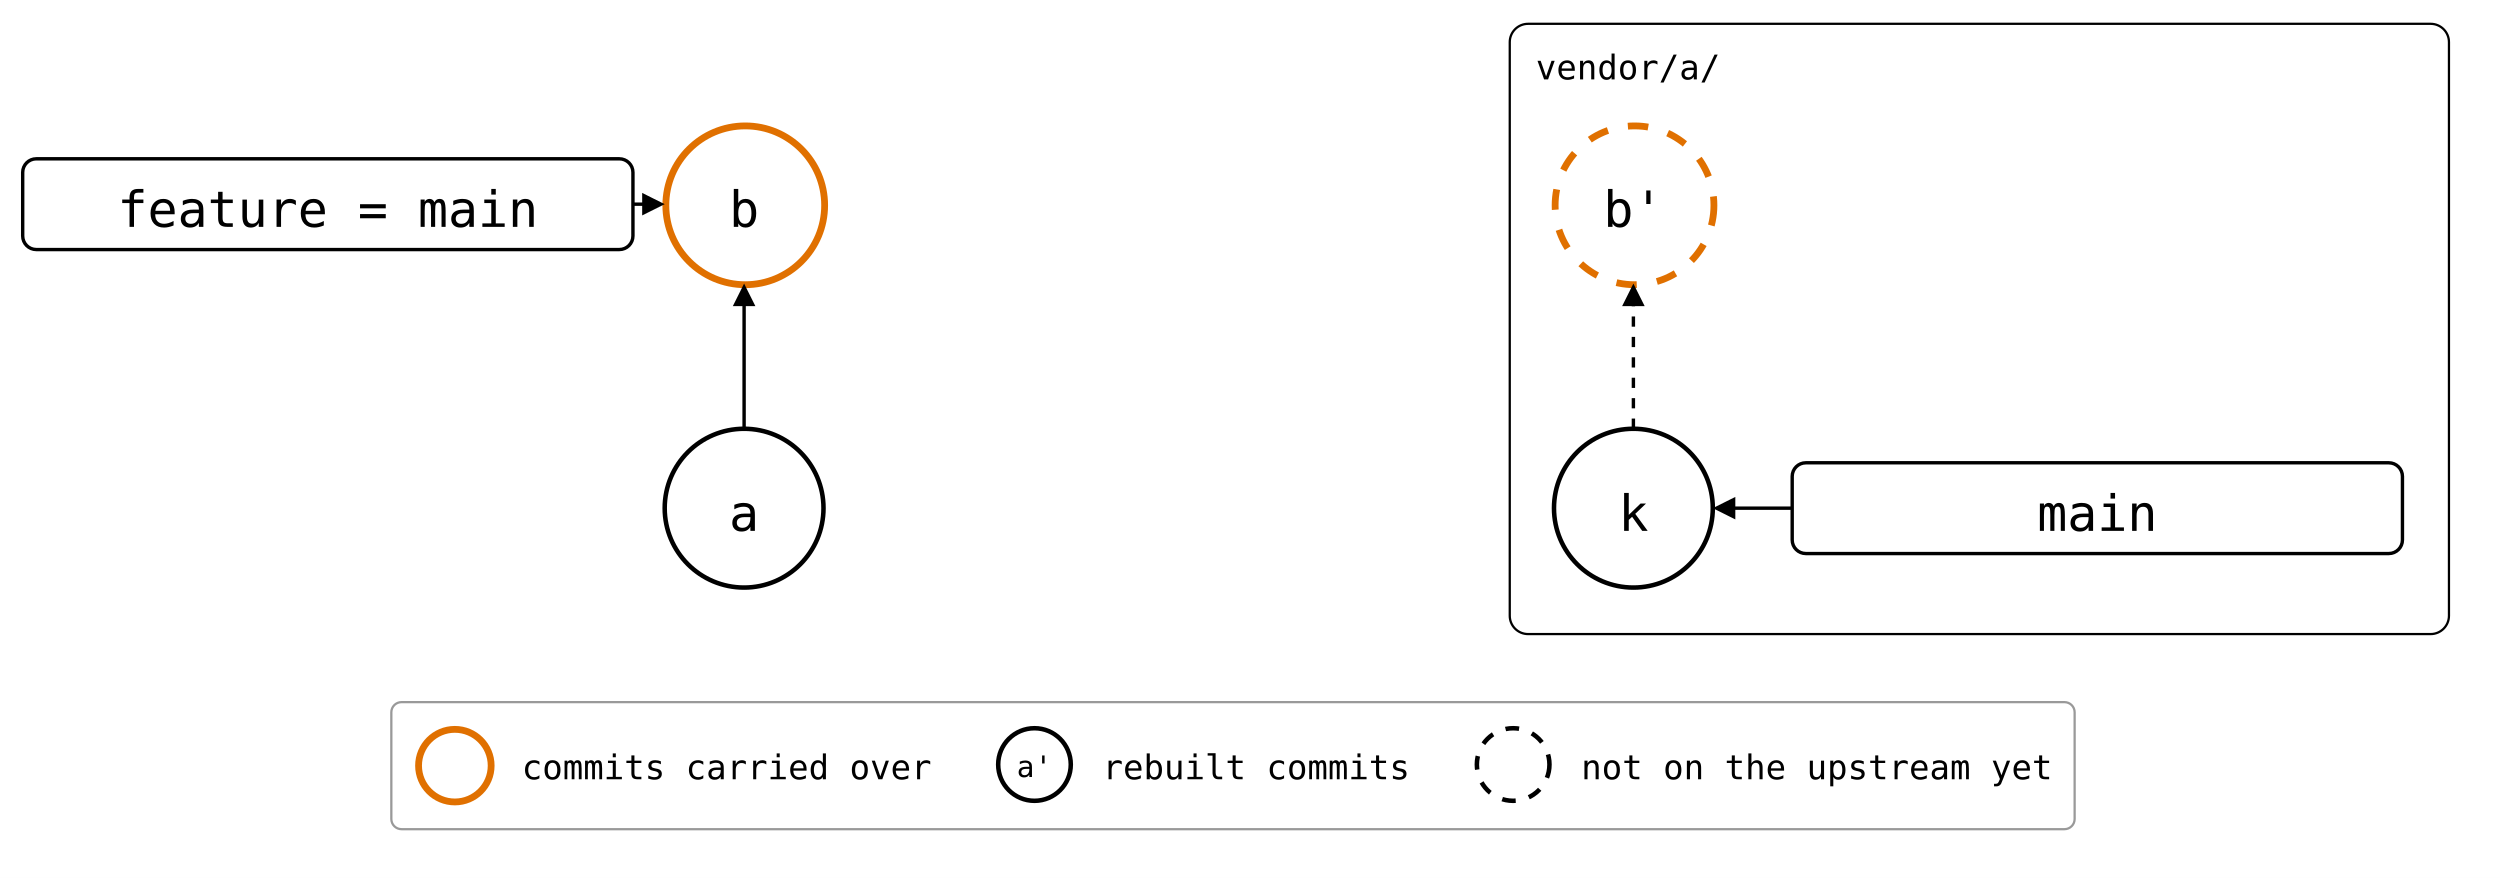
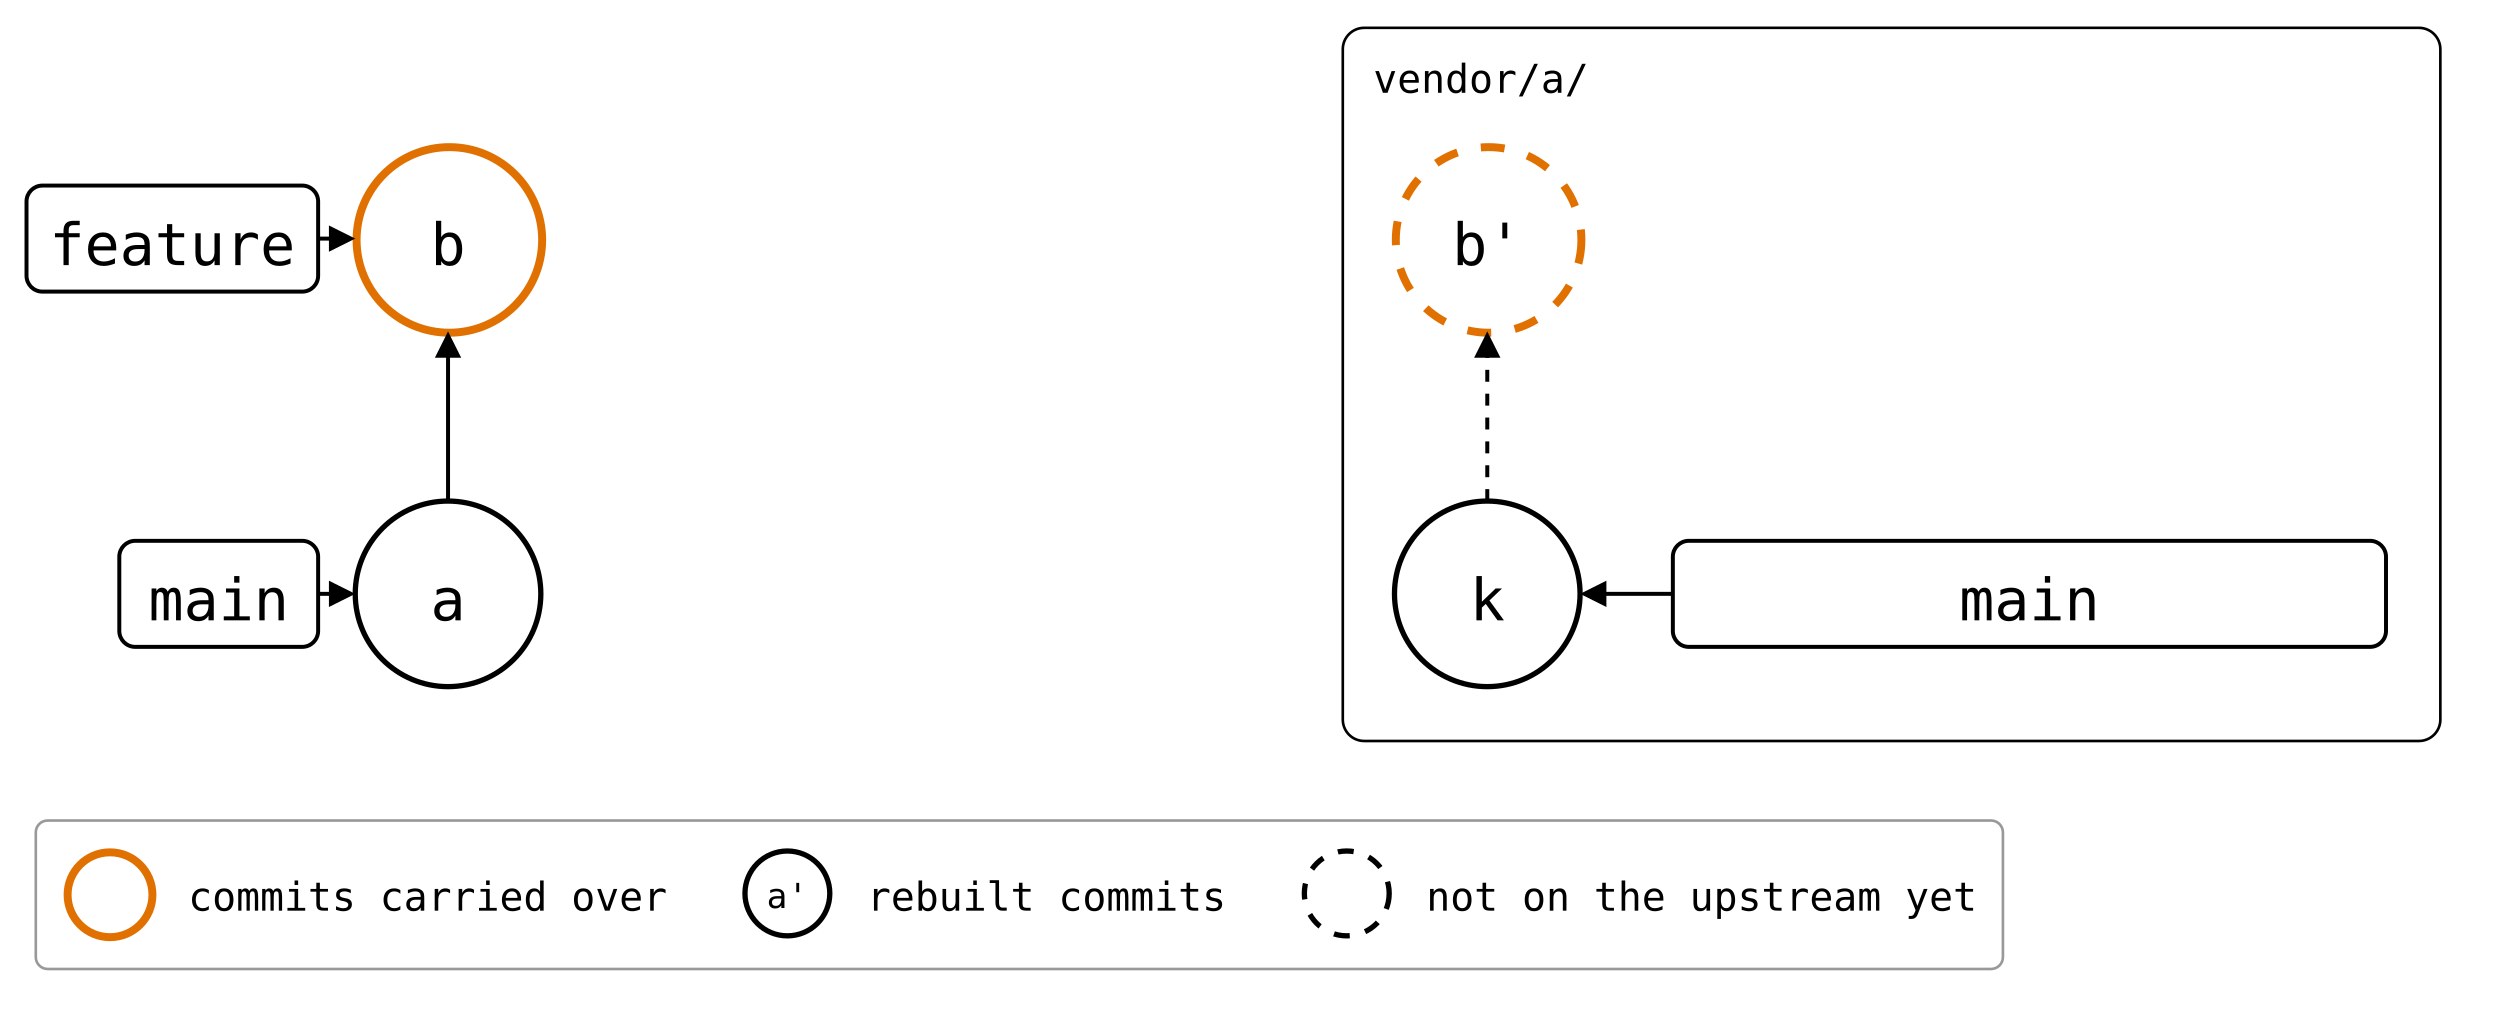
- <svg xmlns="http://www.w3.org/2000/svg" style="background: #ffffff; background-color: light-dark(#ffffff, #121212); color-scheme: light dark;" version="1.1" width="1102px" height="387px" viewBox="0 0 1102 387" id="ge-svg-fFv4bdB4Skg7GI3gWGqS" content="&lt;mxfile host=&quot;Electron&quot;&gt;&#10;  &lt;diagram name=&quot;feature-branch-from-main&quot; id=&quot;feature-branch-from-main&quot;&gt;&#10;    &lt;mxGraphModel dx=&quot;-504&quot; dy=&quot;-130&quot; grid=&quot;0&quot; gridSize=&quot;10&quot; guides=&quot;1&quot; tooltips=&quot;1&quot; connect=&quot;1&quot; arrows=&quot;1&quot; fold=&quot;0&quot; page=&quot;0&quot; pageScale=&quot;1&quot; pageWidth=&quot;850&quot; pageHeight=&quot;1100&quot; background=&quot;#ffffff&quot; math=&quot;0&quot; shadow=&quot;0&quot;&gt;&#10;      &lt;root&gt;&#10;        &lt;mxCell id=&quot;0&quot; /&gt;&#10;        &lt;mxCell id=&quot;1&quot; parent=&quot;0&quot; /&gt;&#10;        &lt;mxCell id=&quot;lane&quot; parent=&quot;1&quot; style=&quot;rounded=1;arcSize=3;fillColor=none;strokeWidth=1;fontSize=15;verticalAlign=top;align=left;spacingLeft=10;spacingTop=4;fontFamily=Roboto Mono,monospace;&quot; value=&quot;vendor/a/&quot; vertex=&quot;1&quot;&gt;&#10;          &lt;mxGeometry height=&quot;269&quot; width=&quot;414&quot; x=&quot;601&quot; y=&quot;29&quot; as=&quot;geometry&quot; /&gt;&#10;        &lt;/mxCell&gt;&#10;        &lt;mxCell id=&quot;a&quot; parent=&quot;1&quot; style=&quot;ellipse;aspect=fixed;strokeWidth=2;fontSize=22;fontFamily=Roboto Mono,monospace;&quot; value=&quot;a&quot; vertex=&quot;1&quot;&gt;&#10;          &lt;mxGeometry height=&quot;70&quot; width=&quot;70&quot; x=&quot;229&quot; y=&quot;208&quot; as=&quot;geometry&quot; /&gt;&#10;        &lt;/mxCell&gt;&#10;        &lt;mxCell id=&quot;b&quot; parent=&quot;1&quot; style=&quot;ellipse;aspect=fixed;fontSize=22;fontFamily=Roboto Mono,monospace;strokeColor=#E07000;strokeWidth=3;&quot; value=&quot;b&quot; vertex=&quot;1&quot;&gt;&#10;          &lt;mxGeometry height=&quot;70&quot; width=&quot;70&quot; x=&quot;229&quot; y=&quot;74&quot; as=&quot;geometry&quot; /&gt;&#10;        &lt;/mxCell&gt;&#10;        &lt;mxCell id=&quot;k&quot; parent=&quot;1&quot; style=&quot;ellipse;aspect=fixed;strokeWidth=2;fontSize=22;fontFamily=Roboto Mono,monospace;&quot; value=&quot;k&quot; vertex=&quot;1&quot;&gt;&#10;          &lt;mxGeometry height=&quot;70&quot; width=&quot;70&quot; x=&quot;621&quot; y=&quot;208&quot; as=&quot;geometry&quot; /&gt;&#10;        &lt;/mxCell&gt;&#10;        &lt;mxCell id=&quot;b_&quot; parent=&quot;1&quot; style=&quot;ellipse;aspect=fixed;fontSize=22;fontFamily=Roboto Mono,monospace;dashed=1;strokeColor=#E07000;strokeWidth=3;&quot; value=&quot;b&amp;#39;&quot; vertex=&quot;1&quot;&gt;&#10;          &lt;mxGeometry height=&quot;70&quot; width=&quot;70&quot; x=&quot;621&quot; y=&quot;74&quot; as=&quot;geometry&quot; /&gt;&#10;        &lt;/mxCell&gt;&#10;        &lt;mxCell id=&quot;box0&quot; parent=&quot;1&quot; style=&quot;rounded=1;strokeWidth=1.5;fontSize=22;fontFamily=Roboto Mono,monospace;&quot; value=&quot;feature = main&quot; vertex=&quot;1&quot;&gt;&#10;          &lt;mxGeometry height=&quot;40&quot; width=&quot;269&quot; x=&quot;-54&quot; y=&quot;89&quot; as=&quot;geometry&quot; /&gt;&#10;        &lt;/mxCell&gt;&#10;        &lt;mxCell id=&quot;e0&quot; edge=&quot;1&quot; parent=&quot;1&quot; source=&quot;box0&quot; style=&quot;endArrow=block;endFill=1;html=1;strokeWidth=1.5;rounded=0;&quot; target=&quot;b&quot;&gt;&#10;          &lt;mxGeometry relative=&quot;1&quot; as=&quot;geometry&quot; /&gt;&#10;        &lt;/mxCell&gt;&#10;        &lt;mxCell id=&quot;box2&quot; parent=&quot;1&quot; style=&quot;rounded=1;strokeWidth=1.5;fontSize=22;fontFamily=Roboto Mono,monospace;&quot; value=&quot;main&quot; vertex=&quot;1&quot;&gt;&#10;          &lt;mxGeometry height=&quot;40&quot; width=&quot;269&quot; x=&quot;726&quot; y=&quot;223&quot; as=&quot;geometry&quot; /&gt;&#10;        &lt;/mxCell&gt;&#10;        &lt;mxCell id=&quot;e2&quot; edge=&quot;1&quot; parent=&quot;1&quot; source=&quot;box2&quot; style=&quot;endArrow=block;endFill=1;html=1;strokeWidth=1.5;rounded=0;&quot; target=&quot;k&quot;&gt;&#10;          &lt;mxGeometry relative=&quot;1&quot; as=&quot;geometry&quot; /&gt;&#10;        &lt;/mxCell&gt;&#10;        &lt;mxCell id=&quot;e4&quot; edge=&quot;1&quot; parent=&quot;1&quot; source=&quot;a&quot; style=&quot;endArrow=block;endFill=1;html=1;strokeWidth=1.5;rounded=0;&quot; target=&quot;b&quot;&gt;&#10;          &lt;mxGeometry relative=&quot;1&quot; as=&quot;geometry&quot; /&gt;&#10;        &lt;/mxCell&gt;&#10;        &lt;mxCell id=&quot;e5&quot; edge=&quot;1&quot; parent=&quot;1&quot; source=&quot;k&quot; style=&quot;endArrow=block;endFill=1;html=1;strokeWidth=1.5;rounded=0;dashed=1;&quot; target=&quot;b_&quot;&gt;&#10;          &lt;mxGeometry relative=&quot;1&quot; as=&quot;geometry&quot; /&gt;&#10;        &lt;/mxCell&gt;&#10;        &lt;mxCell id=&quot;legend&quot; parent=&quot;1&quot; style=&quot;rounded=1;arcSize=8;fillColor=none;strokeColor=#999999;strokeWidth=1;legend=1;&quot; value=&quot;&quot; vertex=&quot;1&quot;&gt;&#10;          &lt;mxGeometry height=&quot;56&quot; width=&quot;742&quot; x=&quot;108&quot; y=&quot;328&quot; as=&quot;geometry&quot; /&gt;&#10;        &lt;/mxCell&gt;&#10;        &lt;mxCell id=&quot;legend_orange&quot; parent=&quot;legend&quot; style=&quot;ellipse;aspect=fixed;fontSize=13;fontFamily=Roboto Mono,monospace;strokeColor=#E07000;strokeWidth=3;&quot; value=&quot;&quot; vertex=&quot;1&quot;&gt;&#10;          &lt;mxGeometry height=&quot;32&quot; width=&quot;32&quot; x=&quot;12&quot; y=&quot;12&quot; as=&quot;geometry&quot; /&gt;&#10;        &lt;/mxCell&gt;&#10;        &lt;mxCell id=&quot;legend_orange_text&quot; parent=&quot;legend&quot; style=&quot;text;align=left;verticalAlign=middle;fontSize=15;fontFamily=Roboto Mono,monospace;&quot; value=&quot;commits carried over&quot; vertex=&quot;1&quot;&gt;&#10;          &lt;mxGeometry height=&quot;32&quot; width=&quot;180&quot; x=&quot;56&quot; y=&quot;12&quot; as=&quot;geometry&quot; /&gt;&#10;        &lt;/mxCell&gt;&#10;        &lt;mxCell id=&quot;legend_prime&quot; parent=&quot;legend&quot; style=&quot;ellipse;aspect=fixed;fontSize=13;fontFamily=Roboto Mono,monospace;strokeWidth=2;&quot; value=&quot;a&amp;#39;&quot; vertex=&quot;1&quot;&gt;&#10;          &lt;mxGeometry height=&quot;32&quot; width=&quot;32&quot; x=&quot;268&quot; y=&quot;12&quot; as=&quot;geometry&quot; /&gt;&#10;        &lt;/mxCell&gt;&#10;        &lt;mxCell id=&quot;legend_prime_text&quot; parent=&quot;legend&quot; style=&quot;text;align=left;verticalAlign=middle;fontSize=15;fontFamily=Roboto Mono,monospace;&quot; value=&quot;rebuilt commits&quot; vertex=&quot;1&quot;&gt;&#10;          &lt;mxGeometry height=&quot;32&quot; width=&quot;135&quot; x=&quot;312&quot; y=&quot;12&quot; as=&quot;geometry&quot; /&gt;&#10;        &lt;/mxCell&gt;&#10;        &lt;mxCell id=&quot;legend_dashed&quot; parent=&quot;legend&quot; style=&quot;ellipse;aspect=fixed;fontSize=13;fontFamily=Roboto Mono,monospace;strokeWidth=2;dashed=1;&quot; value=&quot;&quot; vertex=&quot;1&quot;&gt;&#10;          &lt;mxGeometry height=&quot;32&quot; width=&quot;32&quot; x=&quot;479&quot; y=&quot;12&quot; as=&quot;geometry&quot; /&gt;&#10;        &lt;/mxCell&gt;&#10;        &lt;mxCell id=&quot;legend_dashed_text&quot; parent=&quot;legend&quot; style=&quot;text;align=left;verticalAlign=middle;fontSize=15;fontFamily=Roboto Mono,monospace;&quot; value=&quot;not on the upstream yet&quot; vertex=&quot;1&quot;&gt;&#10;          &lt;mxGeometry height=&quot;32&quot; width=&quot;207&quot; x=&quot;523&quot; y=&quot;12&quot; as=&quot;geometry&quot; /&gt;&#10;        &lt;/mxCell&gt;&#10;      &lt;/root&gt;&#10;    &lt;/mxGraphModel&gt;&#10;  &lt;/diagram&gt;&#10;&lt;/mxfile&gt;&#10;">
-   <style type="text/css">@supports (color: light-dark(#000, #fff)) { #ge-svg-fFv4bdB4Skg7GI3gWGqS { --ge-adaptive-bg: light-dark(#ffffff, var(--ge-dark-color, #121212)); } }</style>
+ <svg xmlns="http://www.w3.org/2000/svg" style="background: #ffffff; background-color: light-dark(#ffffff, #121212); color-scheme: light dark;" version="1.1" width="943px" height="387px" viewBox="0 0 943 387" id="ge-svg-uAFbvbnPrbTg6nl8blIg" content="&lt;mxfile host=&quot;Electron&quot;&gt;&#10;  &lt;diagram name=&quot;feature-branch-from-main&quot; id=&quot;feature-branch-from-main&quot;&gt;&#10;    &lt;mxGraphModel dx=&quot;-584&quot; dy=&quot;-130&quot; grid=&quot;0&quot; gridSize=&quot;10&quot; guides=&quot;1&quot; tooltips=&quot;1&quot; connect=&quot;1&quot; arrows=&quot;1&quot; fold=&quot;0&quot; page=&quot;0&quot; pageScale=&quot;1&quot; pageWidth=&quot;850&quot; pageHeight=&quot;1100&quot; background=&quot;#ffffff&quot; math=&quot;0&quot; shadow=&quot;0&quot;&gt;&#10;      &lt;root&gt;&#10;        &lt;mxCell id=&quot;0&quot; /&gt;&#10;        &lt;mxCell id=&quot;1&quot; parent=&quot;0&quot; /&gt;&#10;        &lt;mxCell id=&quot;lane&quot; parent=&quot;1&quot; style=&quot;rounded=1;arcSize=3;fillColor=none;strokeWidth=1;fontSize=15;verticalAlign=top;align=left;spacingLeft=10;spacingTop=4;fontFamily=Roboto Mono,monospace;&quot; value=&quot;vendor/a/&quot; vertex=&quot;1&quot;&gt;&#10;          &lt;mxGeometry height=&quot;269&quot; width=&quot;414&quot; x=&quot;601&quot; y=&quot;29&quot; as=&quot;geometry&quot; /&gt;&#10;        &lt;/mxCell&gt;&#10;        &lt;mxCell id=&quot;a&quot; parent=&quot;1&quot; style=&quot;ellipse;aspect=fixed;strokeWidth=2;fontSize=22;fontFamily=Roboto Mono,monospace;&quot; value=&quot;a&quot; vertex=&quot;1&quot;&gt;&#10;          &lt;mxGeometry height=&quot;70&quot; width=&quot;70&quot; x=&quot;229&quot; y=&quot;208&quot; as=&quot;geometry&quot; /&gt;&#10;        &lt;/mxCell&gt;&#10;        &lt;mxCell id=&quot;b&quot; parent=&quot;1&quot; style=&quot;ellipse;aspect=fixed;fontSize=22;fontFamily=Roboto Mono,monospace;strokeColor=#E07000;strokeWidth=3;&quot; value=&quot;b&quot; vertex=&quot;1&quot;&gt;&#10;          &lt;mxGeometry height=&quot;70&quot; width=&quot;70&quot; x=&quot;229&quot; y=&quot;74&quot; as=&quot;geometry&quot; /&gt;&#10;        &lt;/mxCell&gt;&#10;        &lt;mxCell id=&quot;k&quot; parent=&quot;1&quot; style=&quot;ellipse;aspect=fixed;strokeWidth=2;fontSize=22;fontFamily=Roboto Mono,monospace;&quot; value=&quot;k&quot; vertex=&quot;1&quot;&gt;&#10;          &lt;mxGeometry height=&quot;70&quot; width=&quot;70&quot; x=&quot;621&quot; y=&quot;208&quot; as=&quot;geometry&quot; /&gt;&#10;        &lt;/mxCell&gt;&#10;        &lt;mxCell id=&quot;b_&quot; parent=&quot;1&quot; style=&quot;ellipse;aspect=fixed;fontSize=22;fontFamily=Roboto Mono,monospace;dashed=1;strokeColor=#E07000;strokeWidth=3;&quot; value=&quot;b&amp;#39;&quot; vertex=&quot;1&quot;&gt;&#10;          &lt;mxGeometry height=&quot;70&quot; width=&quot;70&quot; x=&quot;621&quot; y=&quot;74&quot; as=&quot;geometry&quot; /&gt;&#10;        &lt;/mxCell&gt;&#10;        &lt;mxCell id=&quot;box0&quot; parent=&quot;1&quot; style=&quot;rounded=1;strokeWidth=1.5;fontSize=22;fontFamily=Roboto Mono,monospace;&quot; value=&quot;feature&quot; vertex=&quot;1&quot;&gt;&#10;          &lt;mxGeometry height=&quot;40&quot; width=&quot;110&quot; x=&quot;105&quot; y=&quot;89&quot; as=&quot;geometry&quot; /&gt;&#10;        &lt;/mxCell&gt;&#10;        &lt;mxCell id=&quot;e0&quot; edge=&quot;1&quot; parent=&quot;1&quot; source=&quot;box0&quot; style=&quot;endArrow=block;endFill=1;html=1;strokeWidth=1.5;rounded=0;&quot; target=&quot;b&quot;&gt;&#10;          &lt;mxGeometry relative=&quot;1&quot; as=&quot;geometry&quot; /&gt;&#10;        &lt;/mxCell&gt;&#10;        &lt;mxCell id=&quot;box1&quot; parent=&quot;1&quot; style=&quot;rounded=1;strokeWidth=1.5;fontSize=22;fontFamily=Roboto Mono,monospace;&quot; value=&quot;main&quot; vertex=&quot;1&quot;&gt;&#10;          &lt;mxGeometry height=&quot;40&quot; width=&quot;75&quot; x=&quot;140&quot; y=&quot;223&quot; as=&quot;geometry&quot; /&gt;&#10;        &lt;/mxCell&gt;&#10;        &lt;mxCell id=&quot;e1&quot; edge=&quot;1&quot; parent=&quot;1&quot; source=&quot;box1&quot; style=&quot;endArrow=block;endFill=1;html=1;strokeWidth=1.5;rounded=0;&quot; target=&quot;a&quot;&gt;&#10;          &lt;mxGeometry relative=&quot;1&quot; as=&quot;geometry&quot; /&gt;&#10;        &lt;/mxCell&gt;&#10;        &lt;mxCell id=&quot;box2&quot; parent=&quot;1&quot; style=&quot;rounded=1;strokeWidth=1.5;fontSize=22;fontFamily=Roboto Mono,monospace;&quot; value=&quot;main&quot; vertex=&quot;1&quot;&gt;&#10;          &lt;mxGeometry height=&quot;40&quot; width=&quot;269&quot; x=&quot;726&quot; y=&quot;223&quot; as=&quot;geometry&quot; /&gt;&#10;        &lt;/mxCell&gt;&#10;        &lt;mxCell id=&quot;e2&quot; edge=&quot;1&quot; parent=&quot;1&quot; source=&quot;box2&quot; style=&quot;endArrow=block;endFill=1;html=1;strokeWidth=1.5;rounded=0;&quot; target=&quot;k&quot;&gt;&#10;          &lt;mxGeometry relative=&quot;1&quot; as=&quot;geometry&quot; /&gt;&#10;        &lt;/mxCell&gt;&#10;        &lt;mxCell id=&quot;e4&quot; edge=&quot;1&quot; parent=&quot;1&quot; source=&quot;a&quot; style=&quot;endArrow=block;endFill=1;html=1;strokeWidth=1.5;rounded=0;&quot; target=&quot;b&quot;&gt;&#10;          &lt;mxGeometry relative=&quot;1&quot; as=&quot;geometry&quot; /&gt;&#10;        &lt;/mxCell&gt;&#10;        &lt;mxCell id=&quot;e5&quot; edge=&quot;1&quot; parent=&quot;1&quot; source=&quot;k&quot; style=&quot;endArrow=block;endFill=1;html=1;strokeWidth=1.5;rounded=0;dashed=1;&quot; target=&quot;b_&quot;&gt;&#10;          &lt;mxGeometry relative=&quot;1&quot; as=&quot;geometry&quot; /&gt;&#10;        &lt;/mxCell&gt;&#10;        &lt;mxCell id=&quot;legend&quot; parent=&quot;1&quot; style=&quot;rounded=1;arcSize=8;fillColor=none;strokeColor=#999999;strokeWidth=1;legend=1;&quot; value=&quot;&quot; vertex=&quot;1&quot;&gt;&#10;          &lt;mxGeometry height=&quot;56&quot; width=&quot;742&quot; x=&quot;108&quot; y=&quot;328&quot; as=&quot;geometry&quot; /&gt;&#10;        &lt;/mxCell&gt;&#10;        &lt;mxCell id=&quot;legend_orange&quot; parent=&quot;legend&quot; style=&quot;ellipse;aspect=fixed;fontSize=13;fontFamily=Roboto Mono,monospace;strokeColor=#E07000;strokeWidth=3;&quot; value=&quot;&quot; vertex=&quot;1&quot;&gt;&#10;          &lt;mxGeometry height=&quot;32&quot; width=&quot;32&quot; x=&quot;12&quot; y=&quot;12&quot; as=&quot;geometry&quot; /&gt;&#10;        &lt;/mxCell&gt;&#10;        &lt;mxCell id=&quot;legend_orange_text&quot; parent=&quot;legend&quot; style=&quot;text;align=left;verticalAlign=middle;fontSize=15;fontFamily=Roboto Mono,monospace;&quot; value=&quot;commits carried over&quot; vertex=&quot;1&quot;&gt;&#10;          &lt;mxGeometry height=&quot;32&quot; width=&quot;180&quot; x=&quot;56&quot; y=&quot;12&quot; as=&quot;geometry&quot; /&gt;&#10;        &lt;/mxCell&gt;&#10;        &lt;mxCell id=&quot;legend_prime&quot; parent=&quot;legend&quot; style=&quot;ellipse;aspect=fixed;fontSize=13;fontFamily=Roboto Mono,monospace;strokeWidth=2;&quot; value=&quot;a&amp;#39;&quot; vertex=&quot;1&quot;&gt;&#10;          &lt;mxGeometry height=&quot;32&quot; width=&quot;32&quot; x=&quot;268&quot; y=&quot;12&quot; as=&quot;geometry&quot; /&gt;&#10;        &lt;/mxCell&gt;&#10;        &lt;mxCell id=&quot;legend_prime_text&quot; parent=&quot;legend&quot; style=&quot;text;align=left;verticalAlign=middle;fontSize=15;fontFamily=Roboto Mono,monospace;&quot; value=&quot;rebuilt commits&quot; vertex=&quot;1&quot;&gt;&#10;          &lt;mxGeometry height=&quot;32&quot; width=&quot;135&quot; x=&quot;312&quot; y=&quot;12&quot; as=&quot;geometry&quot; /&gt;&#10;        &lt;/mxCell&gt;&#10;        &lt;mxCell id=&quot;legend_dashed&quot; parent=&quot;legend&quot; style=&quot;ellipse;aspect=fixed;fontSize=13;fontFamily=Roboto Mono,monospace;strokeWidth=2;dashed=1;&quot; value=&quot;&quot; vertex=&quot;1&quot;&gt;&#10;          &lt;mxGeometry height=&quot;32&quot; width=&quot;32&quot; x=&quot;479&quot; y=&quot;12&quot; as=&quot;geometry&quot; /&gt;&#10;        &lt;/mxCell&gt;&#10;        &lt;mxCell id=&quot;legend_dashed_text&quot; parent=&quot;legend&quot; style=&quot;text;align=left;verticalAlign=middle;fontSize=15;fontFamily=Roboto Mono,monospace;&quot; value=&quot;not on the upstream yet&quot; vertex=&quot;1&quot;&gt;&#10;          &lt;mxGeometry height=&quot;32&quot; width=&quot;207&quot; x=&quot;523&quot; y=&quot;12&quot; as=&quot;geometry&quot; /&gt;&#10;        &lt;/mxCell&gt;&#10;      &lt;/root&gt;&#10;    &lt;/mxGraphModel&gt;&#10;  &lt;/diagram&gt;&#10;&lt;/mxfile&gt;&#10;">
+   <style type="text/css">@supports (color: light-dark(#000, #fff)) { #ge-svg-uAFbvbnPrbTg6nl8blIg { --ge-adaptive-bg: light-dark(#ffffff, var(--ge-dark-color, #121212)); } }</style>
  <defs />
  <rect fill="#ffffff" width="100%" height="100%" x="0" y="0" style="fill: light-dark(rgb(255, 255, 255), rgb(18, 18, 18));" />
  <g>
    <g data-cell-id="0">
      <g data-cell-id="1">
        <g data-cell-id="lane">
          <g transform="translate(0.5,0.5)">
-             <rect x="665" y="10" width="414" height="269" rx="8.07" ry="8.07" fill="none" stroke="#000000" pointer-events="all" style="stroke: light-dark(rgb(0, 0, 0), rgb(255, 255, 255));" />
+             <rect x="506" y="10" width="414" height="269" rx="8.07" ry="8.07" fill="none" stroke="#000000" pointer-events="all" style="stroke: light-dark(rgb(0, 0, 0), rgb(255, 255, 255));" />
          </g>
          <g>
            <g fill="#000000" font-family="'Roboto Mono', monospace" text-anchor="start" font-size="15px" style="fill: light-dark(rgb(0, 0, 0), rgb(255, 255, 255));">
-               <text x="677" y="35">vendor/a/</text>
+               <text x="518" y="35">vendor/a/</text>
            </g>
          </g>
        </g>
        <g data-cell-id="a">
          <g>
-             <ellipse cx="328" cy="224" rx="35" ry="35" fill="#ffffff" stroke="#000000" stroke-width="2" pointer-events="all" style="fill: var(--ge-adaptive-bg, #ffffff); stroke: light-dark(rgb(0, 0, 0), rgb(255, 255, 255));" />
+             <ellipse cx="169" cy="224" rx="35" ry="35" fill="#ffffff" stroke="#000000" stroke-width="2" pointer-events="all" style="fill: var(--ge-adaptive-bg, #ffffff); stroke: light-dark(rgb(0, 0, 0), rgb(255, 255, 255));" />
          </g>
          <g>
            <g fill="#000000" font-family="'Roboto Mono', monospace" text-anchor="middle" font-size="22px" style="fill: light-dark(rgb(0, 0, 0), rgb(255, 255, 255));">
-               <text x="328" y="234">a</text>
+               <text x="169" y="234">a</text>
            </g>
          </g>
        </g>
        <g data-cell-id="b">
          <g transform="translate(0.5,0.5)">
-             <ellipse cx="328" cy="90" rx="35" ry="35" fill="#ffffff" stroke="#e07000" stroke-width="3" pointer-events="all" style="fill: var(--ge-adaptive-bg, #ffffff); stroke: light-dark(rgb(224, 112, 0), rgb(210, 114, 18));" />
+             <ellipse cx="169" cy="90" rx="35" ry="35" fill="#ffffff" stroke="#e07000" stroke-width="3" pointer-events="all" style="fill: var(--ge-adaptive-bg, #ffffff); stroke: light-dark(rgb(224, 112, 0), rgb(210, 114, 18));" />
          </g>
          <g>
            <g fill="#000000" font-family="'Roboto Mono', monospace" text-anchor="middle" font-size="22px" style="fill: light-dark(rgb(0, 0, 0), rgb(255, 255, 255));">
-               <text x="328" y="100">b</text>
+               <text x="169" y="100">b</text>
            </g>
          </g>
        </g>
        <g data-cell-id="k">
          <g>
-             <ellipse cx="720" cy="224" rx="35" ry="35" fill="#ffffff" stroke="#000000" stroke-width="2" pointer-events="all" style="fill: var(--ge-adaptive-bg, #ffffff); stroke: light-dark(rgb(0, 0, 0), rgb(255, 255, 255));" />
+             <ellipse cx="561" cy="224" rx="35" ry="35" fill="#ffffff" stroke="#000000" stroke-width="2" pointer-events="all" style="fill: var(--ge-adaptive-bg, #ffffff); stroke: light-dark(rgb(0, 0, 0), rgb(255, 255, 255));" />
          </g>
          <g>
            <g fill="#000000" font-family="'Roboto Mono', monospace" text-anchor="middle" font-size="22px" style="fill: light-dark(rgb(0, 0, 0), rgb(255, 255, 255));">
-               <text x="720" y="234">k</text>
+               <text x="561" y="234">k</text>
            </g>
          </g>
        </g>
        <g data-cell-id="b_">
          <g transform="translate(0.5,0.5)">
-             <ellipse cx="720" cy="90" rx="35" ry="35" fill="#ffffff" stroke="#e07000" stroke-width="3" stroke-dasharray="9 9" pointer-events="all" style="fill: var(--ge-adaptive-bg, #ffffff); stroke: light-dark(rgb(224, 112, 0), rgb(210, 114, 18));" />
+             <ellipse cx="561" cy="90" rx="35" ry="35" fill="#ffffff" stroke="#e07000" stroke-width="3" stroke-dasharray="9 9" pointer-events="all" style="fill: var(--ge-adaptive-bg, #ffffff); stroke: light-dark(rgb(224, 112, 0), rgb(210, 114, 18));" />
          </g>
          <g>
            <g fill="#000000" font-family="'Roboto Mono', monospace" text-anchor="middle" font-size="22px" style="fill: light-dark(rgb(0, 0, 0), rgb(255, 255, 255));">
-               <text x="720" y="100">b'</text>
+               <text x="561" y="100">b'</text>
            </g>
          </g>
        </g>
        <g data-cell-id="box0">
          <g>
-             <rect x="10" y="70" width="269" height="40" rx="6" ry="6" fill="#ffffff" stroke="#000000" stroke-width="1.5" pointer-events="all" style="fill: var(--ge-adaptive-bg, #ffffff); stroke: light-dark(rgb(0, 0, 0), rgb(255, 255, 255));" />
+             <rect x="10" y="70" width="110" height="40" rx="6" ry="6" fill="#ffffff" stroke="#000000" stroke-width="1.5" pointer-events="all" style="fill: var(--ge-adaptive-bg, #ffffff); stroke: light-dark(rgb(0, 0, 0), rgb(255, 255, 255));" />
          </g>
          <g>
            <g fill="#000000" font-family="'Roboto Mono', monospace" text-anchor="middle" font-size="22px" style="fill: light-dark(rgb(0, 0, 0), rgb(255, 255, 255));">
-               <text x="144.5" y="100">feature = main</text>
+               <text x="65" y="100">feature</text>
            </g>
          </g>
        </g>
        <g data-cell-id="e0">
          <g>
-             <path d="M 279 90 L 283.82 90" fill="none" stroke="#000000" stroke-width="1.5" stroke-miterlimit="10" pointer-events="stroke" style="stroke: light-dark(rgb(0, 0, 0), rgb(255, 255, 255));" />
-             <path d="M 291.32 90 L 283.82 93.75 L 283.82 86.25 Z" fill="#000000" stroke="#000000" stroke-width="1.5" stroke-miterlimit="10" pointer-events="all" style="fill: light-dark(rgb(0, 0, 0), rgb(255, 255, 255)); stroke: light-dark(rgb(0, 0, 0), rgb(255, 255, 255));" />
+             <path d="M 120 90 L 124.82 90" fill="none" stroke="#000000" stroke-width="1.5" stroke-miterlimit="10" pointer-events="stroke" style="stroke: light-dark(rgb(0, 0, 0), rgb(255, 255, 255));" />
+             <path d="M 132.32 90 L 124.82 93.75 L 124.82 86.25 Z" fill="#000000" stroke="#000000" stroke-width="1.5" stroke-miterlimit="10" pointer-events="all" style="fill: light-dark(rgb(0, 0, 0), rgb(255, 255, 255)); stroke: light-dark(rgb(0, 0, 0), rgb(255, 255, 255));" />
+           </g>
+         </g>
+         <g data-cell-id="box1">
+           <g>
+             <rect x="45" y="204" width="75" height="40" rx="6" ry="6" fill="#ffffff" stroke="#000000" stroke-width="1.5" pointer-events="all" style="fill: var(--ge-adaptive-bg, #ffffff); stroke: light-dark(rgb(0, 0, 0), rgb(255, 255, 255));" />
+           </g>
+           <g>
+             <g fill="#000000" font-family="'Roboto Mono', monospace" text-anchor="middle" font-size="22px" style="fill: light-dark(rgb(0, 0, 0), rgb(255, 255, 255));">
+               <text x="82.5" y="234">main</text>
+             </g>
+           </g>
+         </g>
+         <g data-cell-id="e1">
+           <g>
+             <path d="M 120 224 L 124.82 224" fill="none" stroke="#000000" stroke-width="1.5" stroke-miterlimit="10" pointer-events="stroke" style="stroke: light-dark(rgb(0, 0, 0), rgb(255, 255, 255));" />
+             <path d="M 132.32 224 L 124.82 227.75 L 124.82 220.25 Z" fill="#000000" stroke="#000000" stroke-width="1.5" stroke-miterlimit="10" pointer-events="all" style="fill: light-dark(rgb(0, 0, 0), rgb(255, 255, 255)); stroke: light-dark(rgb(0, 0, 0), rgb(255, 255, 255));" />
          </g>
        </g>
        <g data-cell-id="box2">
          <g>
-             <rect x="790" y="204" width="269" height="40" rx="6" ry="6" fill="#ffffff" stroke="#000000" stroke-width="1.5" pointer-events="all" style="fill: var(--ge-adaptive-bg, #ffffff); stroke: light-dark(rgb(0, 0, 0), rgb(255, 255, 255));" />
+             <rect x="631" y="204" width="269" height="40" rx="6" ry="6" fill="#ffffff" stroke="#000000" stroke-width="1.5" pointer-events="all" style="fill: var(--ge-adaptive-bg, #ffffff); stroke: light-dark(rgb(0, 0, 0), rgb(255, 255, 255));" />
          </g>
          <g>
            <g fill="#000000" font-family="'Roboto Mono', monospace" text-anchor="middle" font-size="22px" style="fill: light-dark(rgb(0, 0, 0), rgb(255, 255, 255));">
-               <text x="924.5" y="234">main</text>
+               <text x="765.5" y="234">main</text>
            </g>
          </g>
        </g>
        <g data-cell-id="e2">
          <g>
-             <path d="M 790 224 L 764.18 224" fill="none" stroke="#000000" stroke-width="1.5" stroke-miterlimit="10" pointer-events="stroke" style="stroke: light-dark(rgb(0, 0, 0), rgb(255, 255, 255));" />
-             <path d="M 756.68 224 L 764.18 220.25 L 764.18 227.75 Z" fill="#000000" stroke="#000000" stroke-width="1.5" stroke-miterlimit="10" pointer-events="all" style="fill: light-dark(rgb(0, 0, 0), rgb(255, 255, 255)); stroke: light-dark(rgb(0, 0, 0), rgb(255, 255, 255));" />
+             <path d="M 631 224 L 605.18 224" fill="none" stroke="#000000" stroke-width="1.5" stroke-miterlimit="10" pointer-events="stroke" style="stroke: light-dark(rgb(0, 0, 0), rgb(255, 255, 255));" />
+             <path d="M 597.68 224 L 605.18 220.25 L 605.18 227.75 Z" fill="#000000" stroke="#000000" stroke-width="1.5" stroke-miterlimit="10" pointer-events="all" style="fill: light-dark(rgb(0, 0, 0), rgb(255, 255, 255)); stroke: light-dark(rgb(0, 0, 0), rgb(255, 255, 255));" />
          </g>
        </g>
        <g data-cell-id="e4">
          <g>
-             <path d="M 328 189 L 328 134.18" fill="none" stroke="#000000" stroke-width="1.5" stroke-miterlimit="10" pointer-events="stroke" style="stroke: light-dark(rgb(0, 0, 0), rgb(255, 255, 255));" />
-             <path d="M 328 126.68 L 331.75 134.18 L 324.25 134.18 Z" fill="#000000" stroke="#000000" stroke-width="1.5" stroke-miterlimit="10" pointer-events="all" style="fill: light-dark(rgb(0, 0, 0), rgb(255, 255, 255)); stroke: light-dark(rgb(0, 0, 0), rgb(255, 255, 255));" />
+             <path d="M 169 189 L 169 134.18" fill="none" stroke="#000000" stroke-width="1.5" stroke-miterlimit="10" pointer-events="stroke" style="stroke: light-dark(rgb(0, 0, 0), rgb(255, 255, 255));" />
+             <path d="M 169 126.68 L 172.75 134.18 L 165.25 134.18 Z" fill="#000000" stroke="#000000" stroke-width="1.5" stroke-miterlimit="10" pointer-events="all" style="fill: light-dark(rgb(0, 0, 0), rgb(255, 255, 255)); stroke: light-dark(rgb(0, 0, 0), rgb(255, 255, 255));" />
          </g>
        </g>
        <g data-cell-id="e5">
          <g>
-             <path d="M 720 189 L 720 134.18" fill="none" stroke="#000000" stroke-width="1.5" stroke-miterlimit="10" stroke-dasharray="4.5 4.5" pointer-events="stroke" style="stroke: light-dark(rgb(0, 0, 0), rgb(255, 255, 255));" />
-             <path d="M 720 126.68 L 723.75 134.18 L 716.25 134.18 Z" fill="#000000" stroke="#000000" stroke-width="1.5" stroke-miterlimit="10" pointer-events="all" style="fill: light-dark(rgb(0, 0, 0), rgb(255, 255, 255)); stroke: light-dark(rgb(0, 0, 0), rgb(255, 255, 255));" />
+             <path d="M 561 189 L 561 134.18" fill="none" stroke="#000000" stroke-width="1.5" stroke-miterlimit="10" stroke-dasharray="4.5 4.5" pointer-events="stroke" style="stroke: light-dark(rgb(0, 0, 0), rgb(255, 255, 255));" />
+             <path d="M 561 126.68 L 564.75 134.18 L 557.25 134.18 Z" fill="#000000" stroke="#000000" stroke-width="1.5" stroke-miterlimit="10" pointer-events="all" style="fill: light-dark(rgb(0, 0, 0), rgb(255, 255, 255)); stroke: light-dark(rgb(0, 0, 0), rgb(255, 255, 255));" />
          </g>
        </g>
        <g data-cell-id="legend">
          <g transform="translate(0.5,0.5)">
-             <rect x="172" y="309" width="742" height="56" rx="4.48" ry="4.48" fill="none" stroke="#999999" pointer-events="all" style="stroke: light-dark(rgb(153, 153, 153), rgb(106, 106, 106));" />
+             <rect x="13" y="309" width="742" height="56" rx="4.48" ry="4.48" fill="none" stroke="#999999" pointer-events="all" style="stroke: light-dark(rgb(153, 153, 153), rgb(106, 106, 106));" />
          </g>
          <g data-cell-id="legend_orange">
            <g transform="translate(0.5,0.5)">
-               <ellipse cx="200" cy="337" rx="16" ry="16" fill="#ffffff" stroke="#e07000" stroke-width="3" pointer-events="all" style="fill: var(--ge-adaptive-bg, #ffffff); stroke: light-dark(rgb(224, 112, 0), rgb(210, 114, 18));" />
+               <ellipse cx="41" cy="337" rx="16" ry="16" fill="#ffffff" stroke="#e07000" stroke-width="3" pointer-events="all" style="fill: var(--ge-adaptive-bg, #ffffff); stroke: light-dark(rgb(224, 112, 0), rgb(210, 114, 18));" />
            </g>
          </g>
          <g data-cell-id="legend_orange_text">
            <g>
-               <rect x="228" y="321" width="180" height="32" fill="none" stroke="none" pointer-events="all" />
+               <rect x="69" y="321" width="180" height="32" fill="none" stroke="none" pointer-events="all" />
            </g>
            <g>
              <g fill="#000000" font-family="'Roboto Mono', monospace" text-anchor="start" font-size="15px" style="fill: light-dark(rgb(0, 0, 0), rgb(255, 255, 255));">
-                 <text x="230" y="343.5">commits carried over</text>
+                 <text x="71" y="343.5">commits carried over</text>
              </g>
            </g>
          </g>
          <g data-cell-id="legend_prime">
            <g>
-               <ellipse cx="456" cy="337" rx="16" ry="16" fill="#ffffff" stroke="#000000" stroke-width="2" pointer-events="all" style="fill: var(--ge-adaptive-bg, #ffffff); stroke: light-dark(rgb(0, 0, 0), rgb(255, 255, 255));" />
+               <ellipse cx="297" cy="337" rx="16" ry="16" fill="#ffffff" stroke="#000000" stroke-width="2" pointer-events="all" style="fill: var(--ge-adaptive-bg, #ffffff); stroke: light-dark(rgb(0, 0, 0), rgb(255, 255, 255));" />
            </g>
            <g>
              <g fill="#000000" font-family="'Roboto Mono', monospace" text-anchor="middle" font-size="13px" style="fill: light-dark(rgb(0, 0, 0), rgb(255, 255, 255));">
-                 <text x="456" y="342.5">a'</text>
+                 <text x="297" y="342.5">a'</text>
              </g>
            </g>
          </g>
          <g data-cell-id="legend_prime_text">
            <g>
-               <rect x="484" y="321" width="135" height="32" fill="none" stroke="none" pointer-events="all" />
+               <rect x="325" y="321" width="135" height="32" fill="none" stroke="none" pointer-events="all" />
            </g>
            <g>
              <g fill="#000000" font-family="'Roboto Mono', monospace" text-anchor="start" font-size="15px" style="fill: light-dark(rgb(0, 0, 0), rgb(255, 255, 255));">
-                 <text x="486" y="343.5">rebuilt commits</text>
+                 <text x="327" y="343.5">rebuilt commits</text>
              </g>
            </g>
          </g>
          <g data-cell-id="legend_dashed">
            <g>
-               <ellipse cx="667" cy="337" rx="16" ry="16" fill="#ffffff" stroke="#000000" stroke-width="2" stroke-dasharray="6 6" pointer-events="all" style="fill: var(--ge-adaptive-bg, #ffffff); stroke: light-dark(rgb(0, 0, 0), rgb(255, 255, 255));" />
+               <ellipse cx="508" cy="337" rx="16" ry="16" fill="#ffffff" stroke="#000000" stroke-width="2" stroke-dasharray="6 6" pointer-events="all" style="fill: var(--ge-adaptive-bg, #ffffff); stroke: light-dark(rgb(0, 0, 0), rgb(255, 255, 255));" />
            </g>
          </g>
          <g data-cell-id="legend_dashed_text">
            <g>
-               <rect x="695" y="321" width="207" height="32" fill="none" stroke="none" pointer-events="all" />
+               <rect x="536" y="321" width="207" height="32" fill="none" stroke="none" pointer-events="all" />
            </g>
            <g>
              <g fill="#000000" font-family="'Roboto Mono', monospace" text-anchor="start" font-size="15px" style="fill: light-dark(rgb(0, 0, 0), rgb(255, 255, 255));">
-                 <text x="697" y="343.5">not on the upstream yet</text>
+                 <text x="538" y="343.5">not on the upstream yet</text>
              </g>
            </g>
          </g>
        </g>
      </g>
    </g>
  </g>
</svg>
